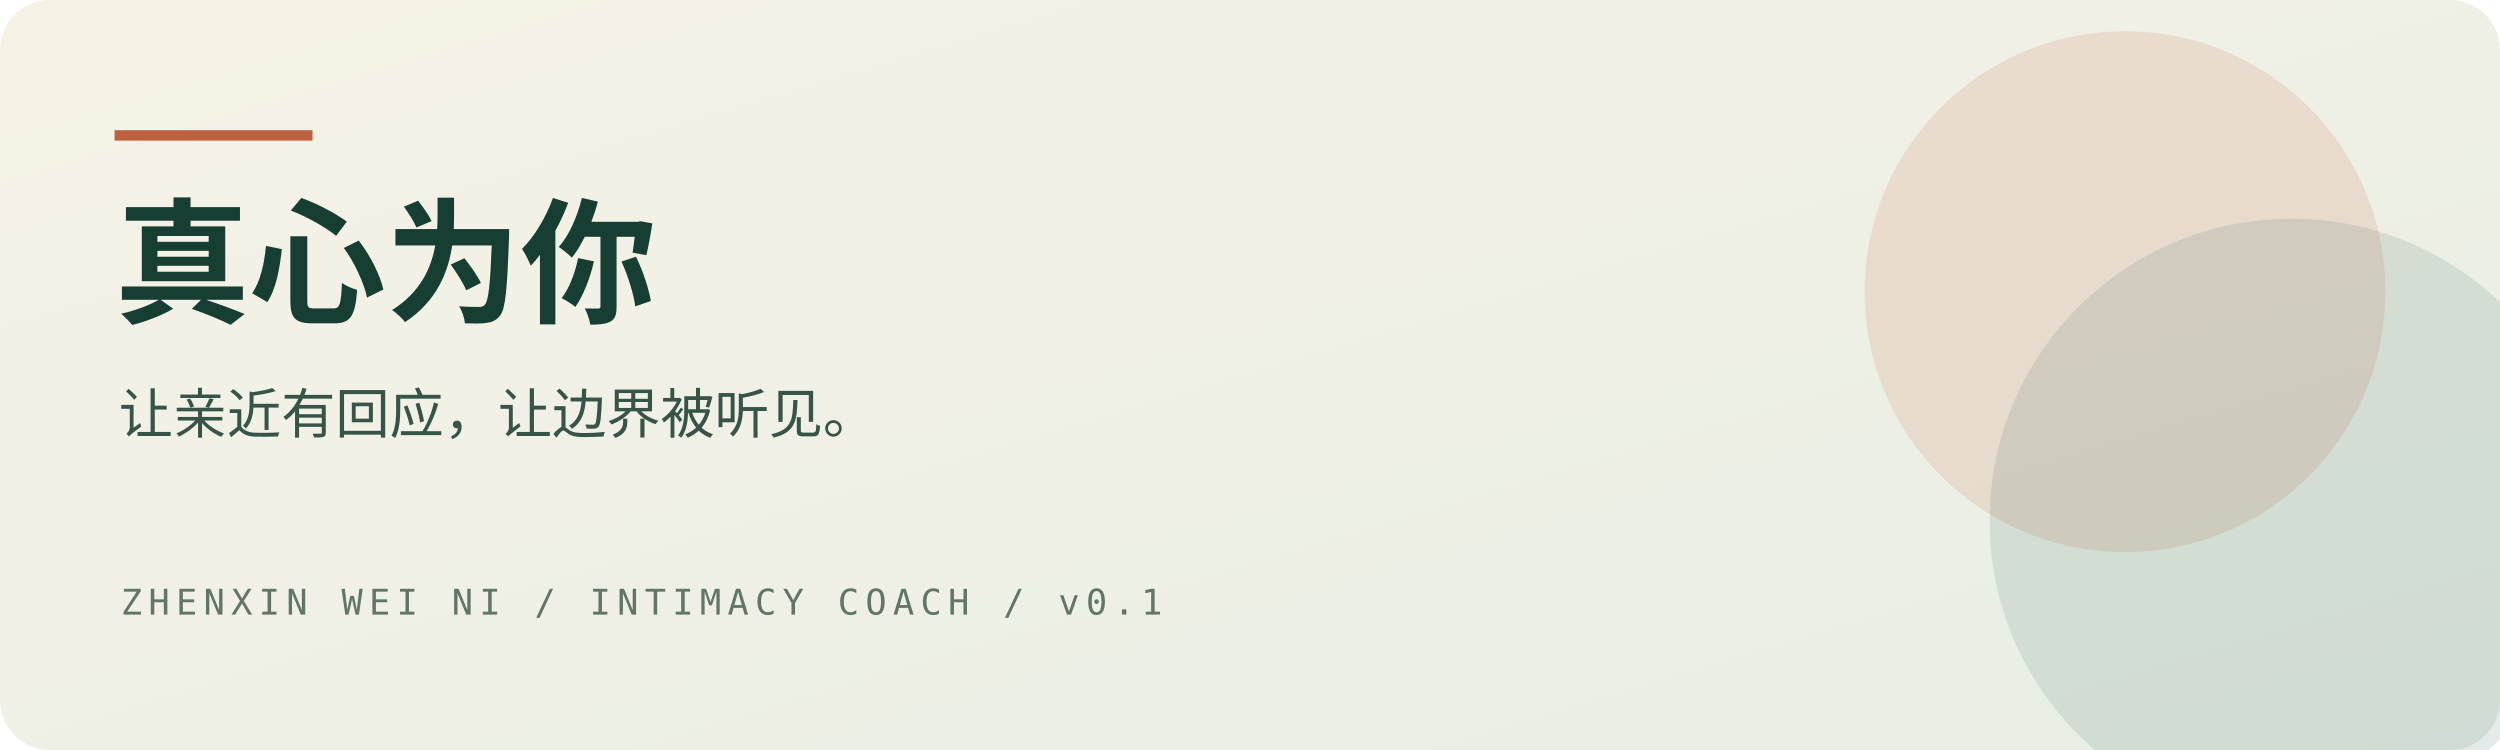
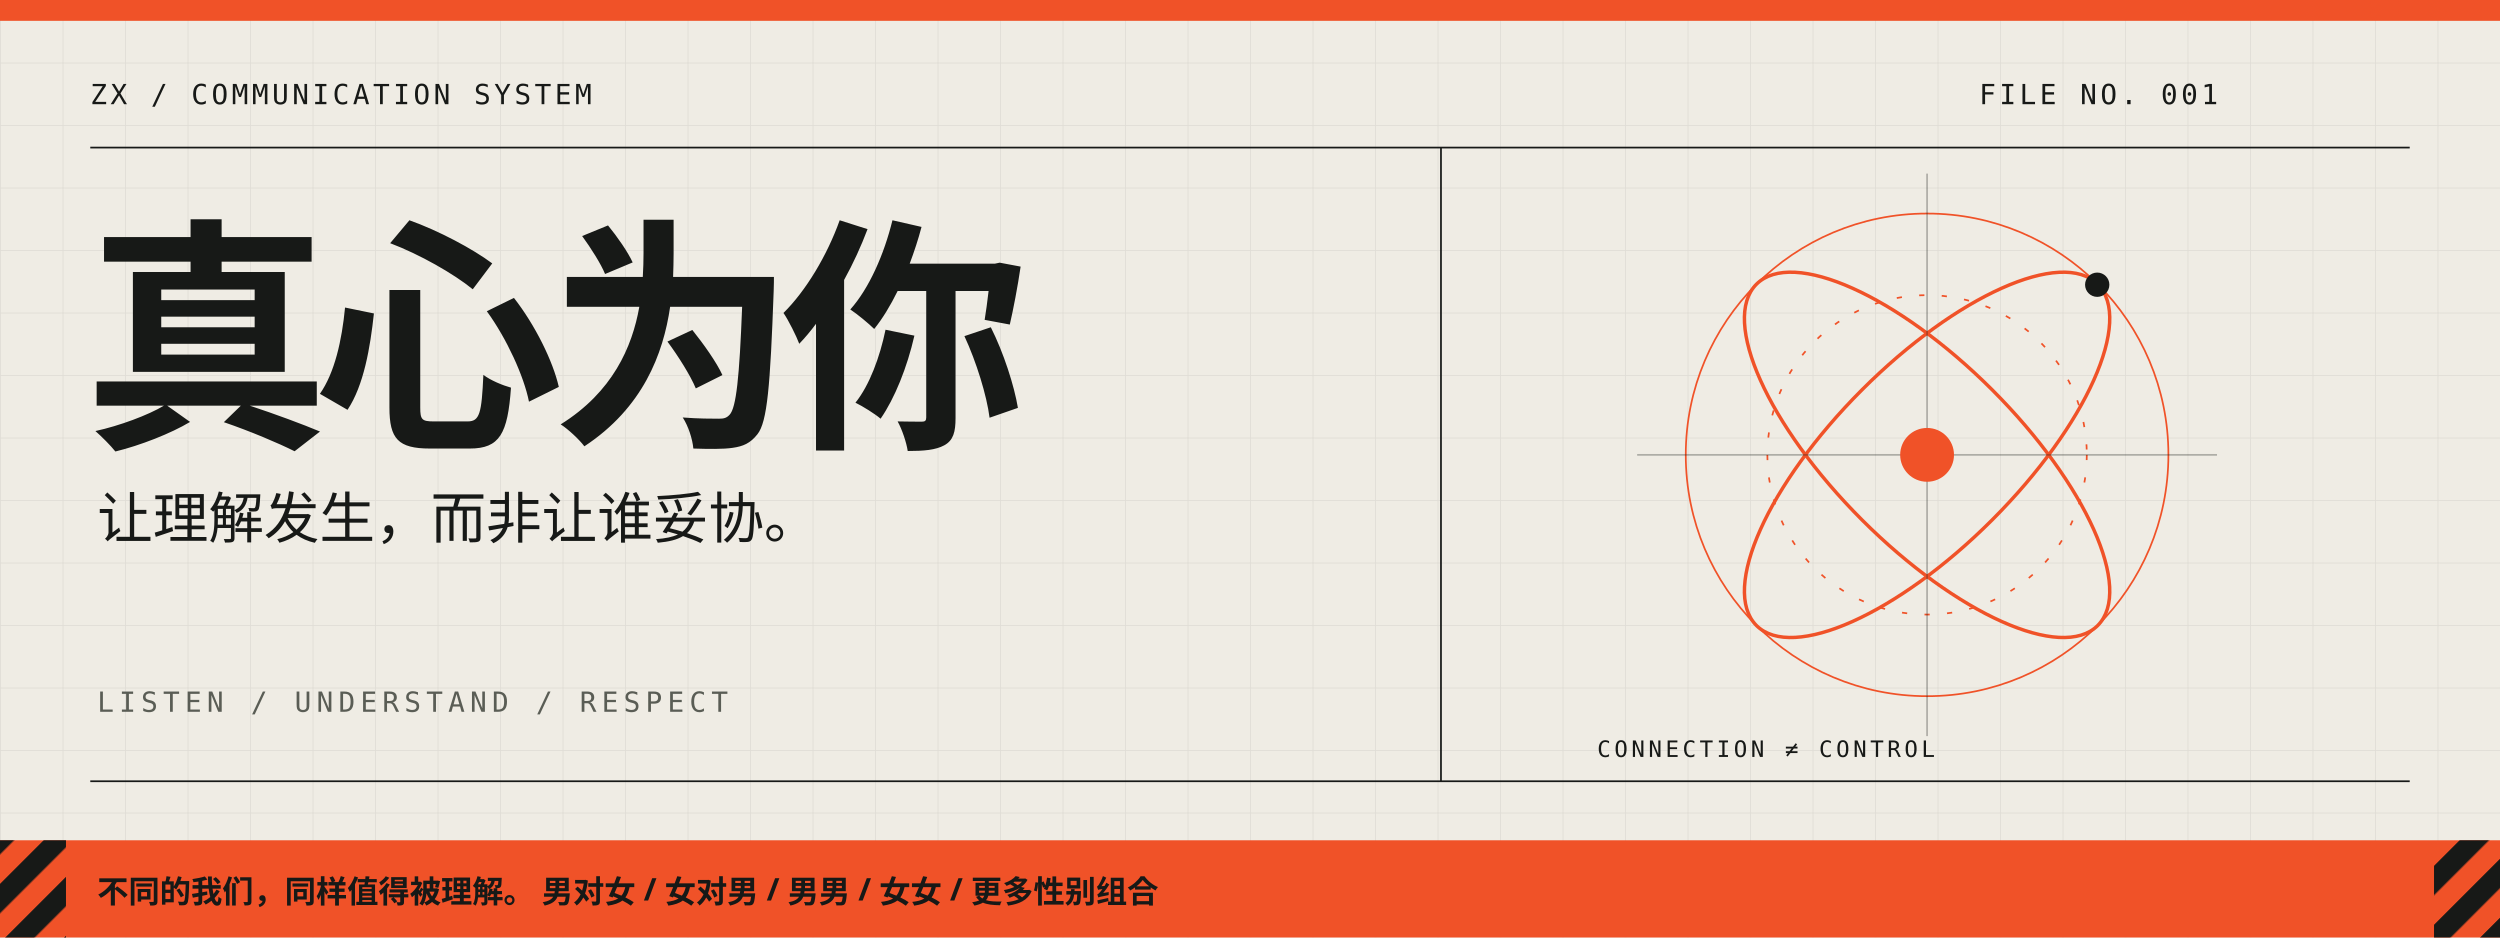
- <svg xmlns="http://www.w3.org/2000/svg" width="1200" height="360" viewBox="0 0 1200 360" role="img" aria-labelledby="title desc">
+ <svg xmlns="http://www.w3.org/2000/svg" width="1440" height="540" viewBox="0 0 1440 540" role="img" aria-labelledby="title desc">
  <defs>
-     <linearGradient id="paper" x2="1" y2="1">
-       <stop stop-color="#f7f2e6" />
-       <stop offset="1" stop-color="#e7eee5" />
-     </linearGradient>
+     <pattern id="grid" width="36" height="36" patternUnits="userSpaceOnUse">
+       <path d="M36 0H0V36" fill="none" stroke="#171917" stroke-opacity=".07" />
+     </pattern>
+     <pattern id="stripe" width="24" height="24" patternUnits="userSpaceOnUse" patternTransform="rotate(45)">
+       <rect width="12" height="24" fill="#171917" />
+     </pattern>
  </defs>
-   <rect width="1200" height="360" rx="24" fill="url(#paper)" />
-   <circle cx="1020" cy="140" r="125" fill="#c86c4c" opacity=".16" />
-   <circle cx="1100" cy="250" r="145" fill="#245849" opacity=".12" />
-   <path d="M55 65H150" stroke="#bc603f" stroke-width="5" />
-   <text x="55" y="150" font-family="Georgia, serif" font-size="65" font-weight="700" fill="#173e33">真心为你</text>
-   <text x="57" y="208" font-family="sans-serif" font-size="26" fill="#365447">让亲近有回应，让边界被听见。</text>
-   <text x="58" y="295" font-family="monospace" font-size="17" letter-spacing="3" fill="#617568">ZHENXIN WEI NI / INTIMACY COACH / v0.1</text>
+   <path fill="#efece4" d="M0 0h1440v540H0z" />
+   <path fill="url(#grid)" d="M0 0h1440v540H0z" />
+   <path fill="#f05228" d="M0 0h1440v12H0zM0 484h1440v56H0z" />
+   <g font-family="Consolas, monospace" fill="#171917" font-size="16" letter-spacing="2">
+     <text x="52" y="60">ZX / COMMUNICATION SYSTEM</text>
+     <text x="1140" y="60">FILE NO. 001</text>
+   </g>
+   <path d="M52 85h1336M52 450h1336M830 85v365" fill="none" stroke="#171917" />
+   <text x="48" y="247" font-family="SimSun, 'Songti SC', serif" font-weight="900" font-size="142" letter-spacing="-8" fill="#171917">真心为你</text>
+   <text x="56" y="310" font-family="SimSun, 'Songti SC', serif" font-size="32" fill="#171917">让理解发生，而非让谁妥协。</text>
+   <text x="56" y="410" font-family="Consolas, monospace" font-size="16" letter-spacing="3" fill="#5a5d55">LISTEN / UNDERSTAND / RESPECT</text>
+   <g transform="translate(1110 262)" fill="none" stroke="#f05228">
+     <circle r="139" />
+     <ellipse rx="139" ry="53" transform="rotate(-45)" stroke-width="2" />
+     <ellipse rx="139" ry="53" transform="rotate(45)" stroke-width="2" />
+     <circle r="92" stroke-dasharray="3 10" />
+     <path d="M-167 0h334M0-162v324" stroke="#171917" stroke-opacity=".3" />
+     <circle r="15" fill="#f05228" />
+     <circle cx="98" cy="-98" r="7" fill="#171917" stroke="none" />
+   </g>
+   <text x="920" y="436" font-family="Consolas, monospace" font-size="13" letter-spacing="2" fill="#171917">CONNECTION ≠ CONTROL</text>
+   <path d="M0 484h38v56H0zM1402 484h38v56h-38z" fill="url(#stripe)" />
+   <text x="56" y="520" font-family="'Microsoft YaHei', sans-serif" font-size="18" font-weight="700" fill="#171917">不同的我们，同样值得被理解。 男对女 / 女对男 / 男男 / 女女 / 更多性别组合</text>
</svg>
